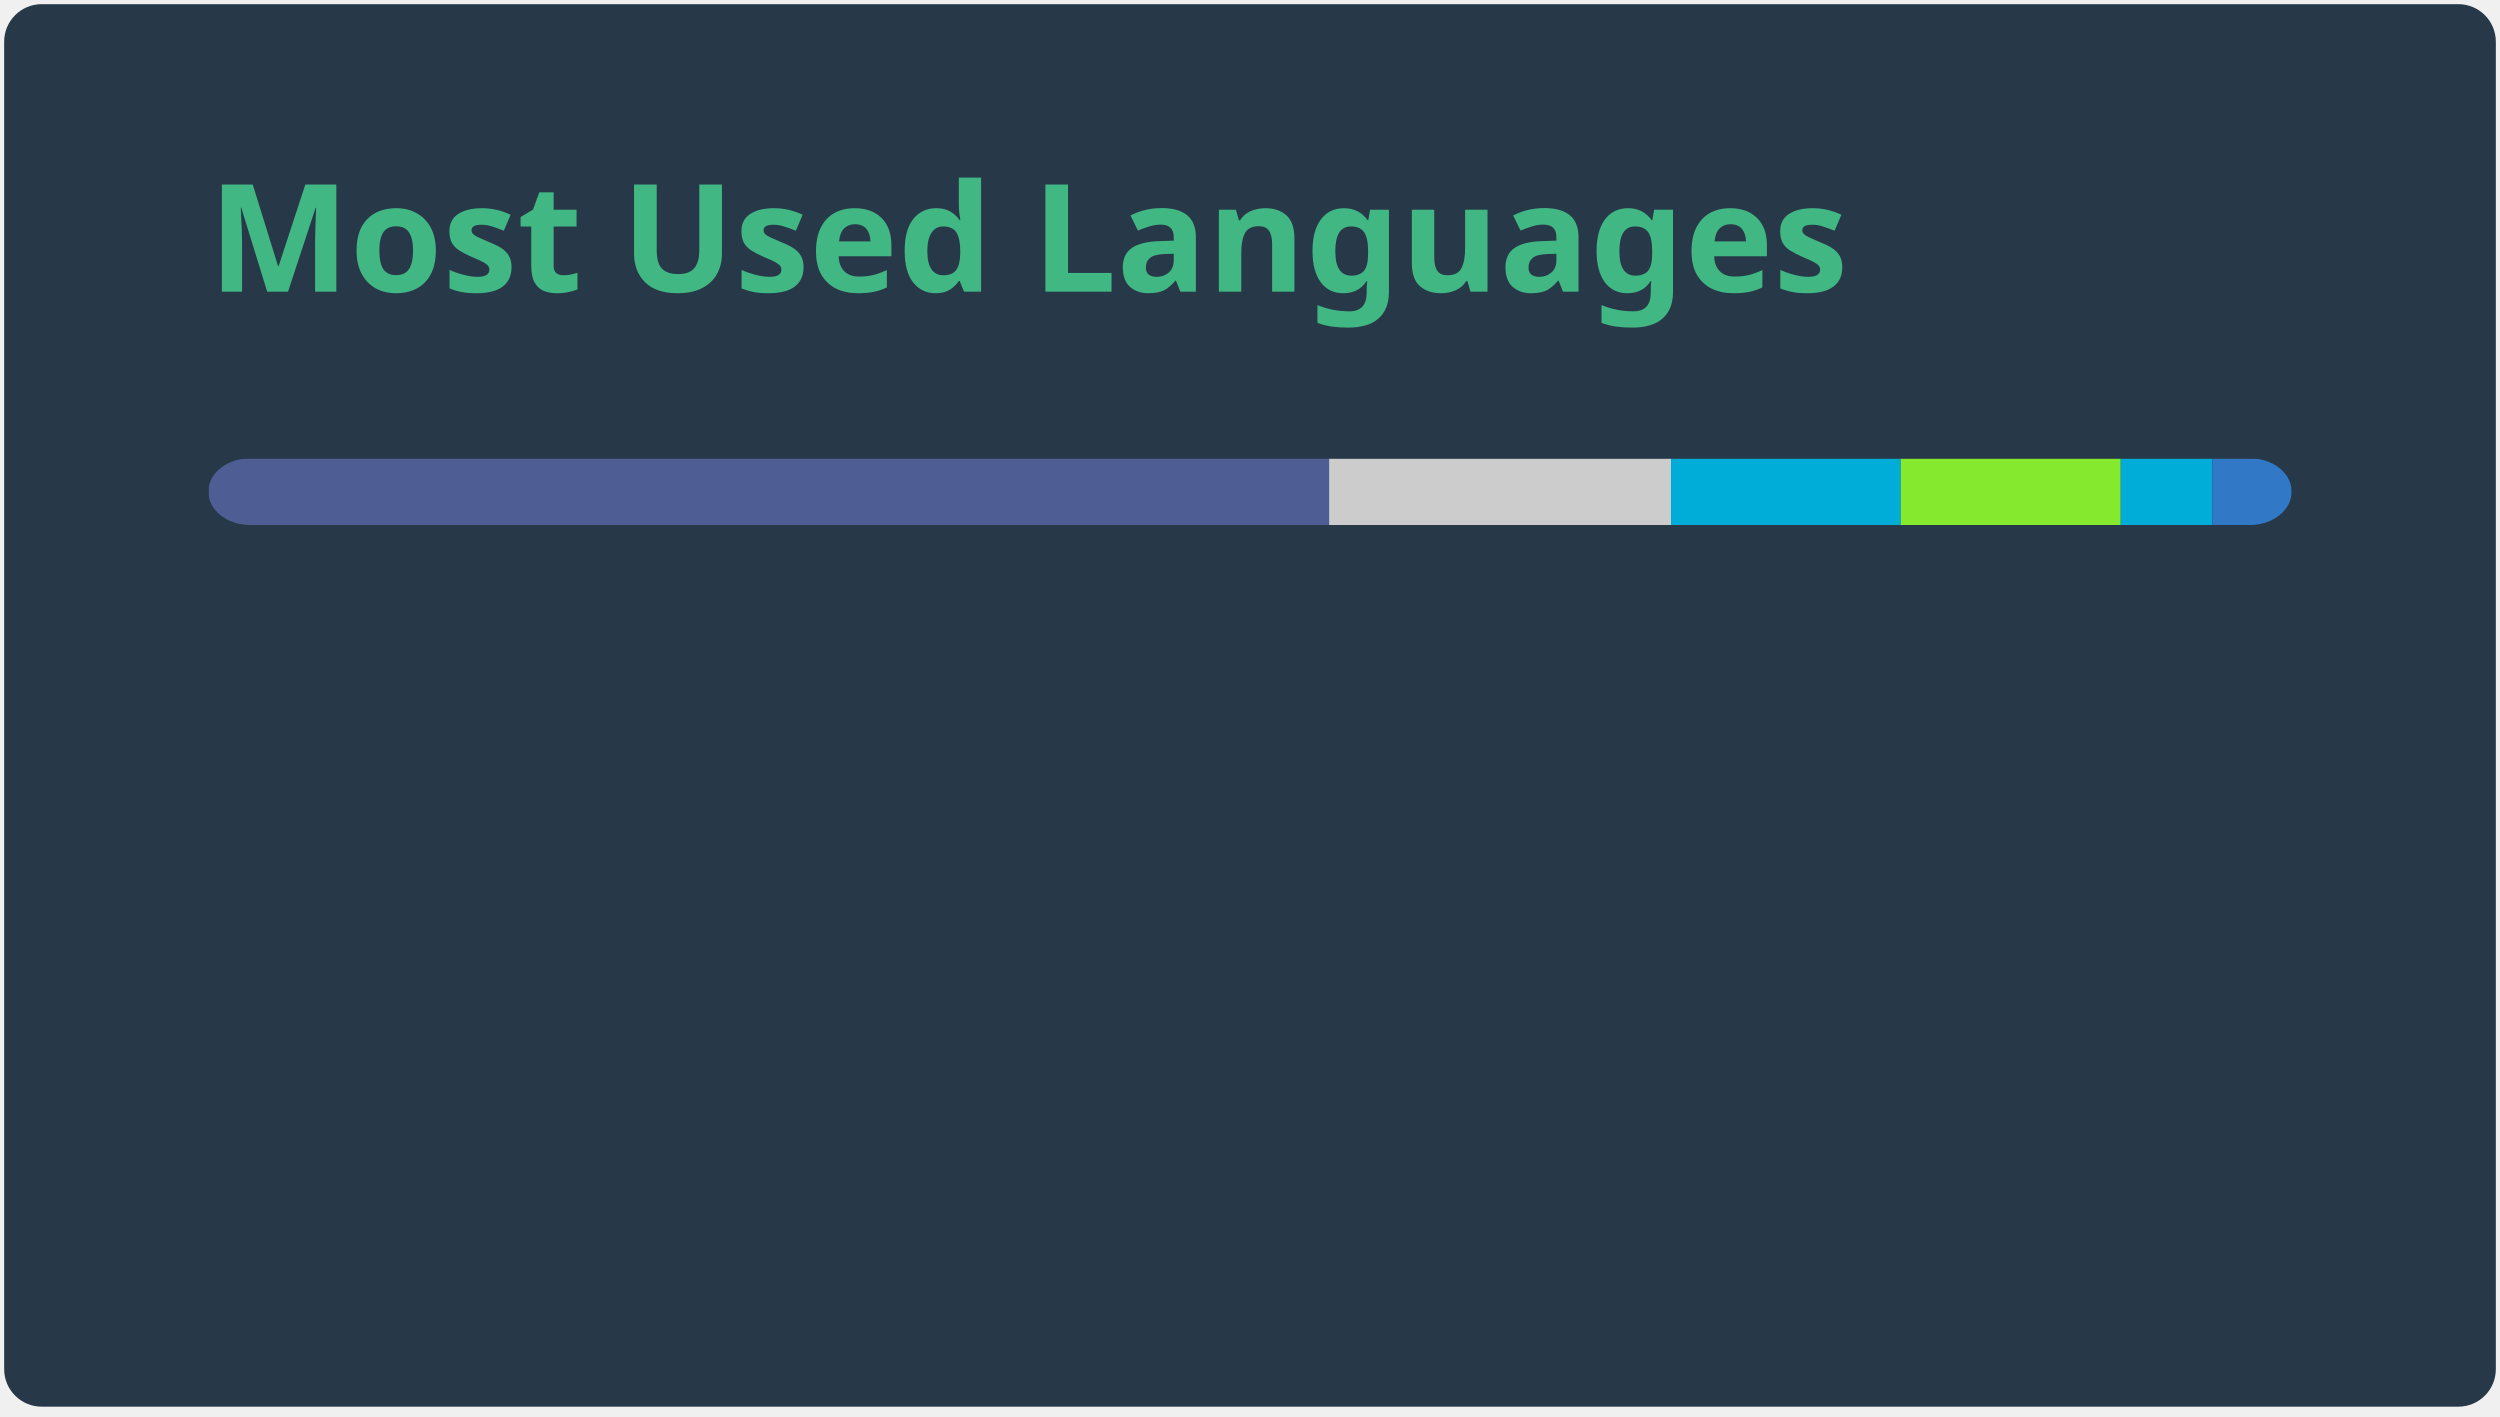
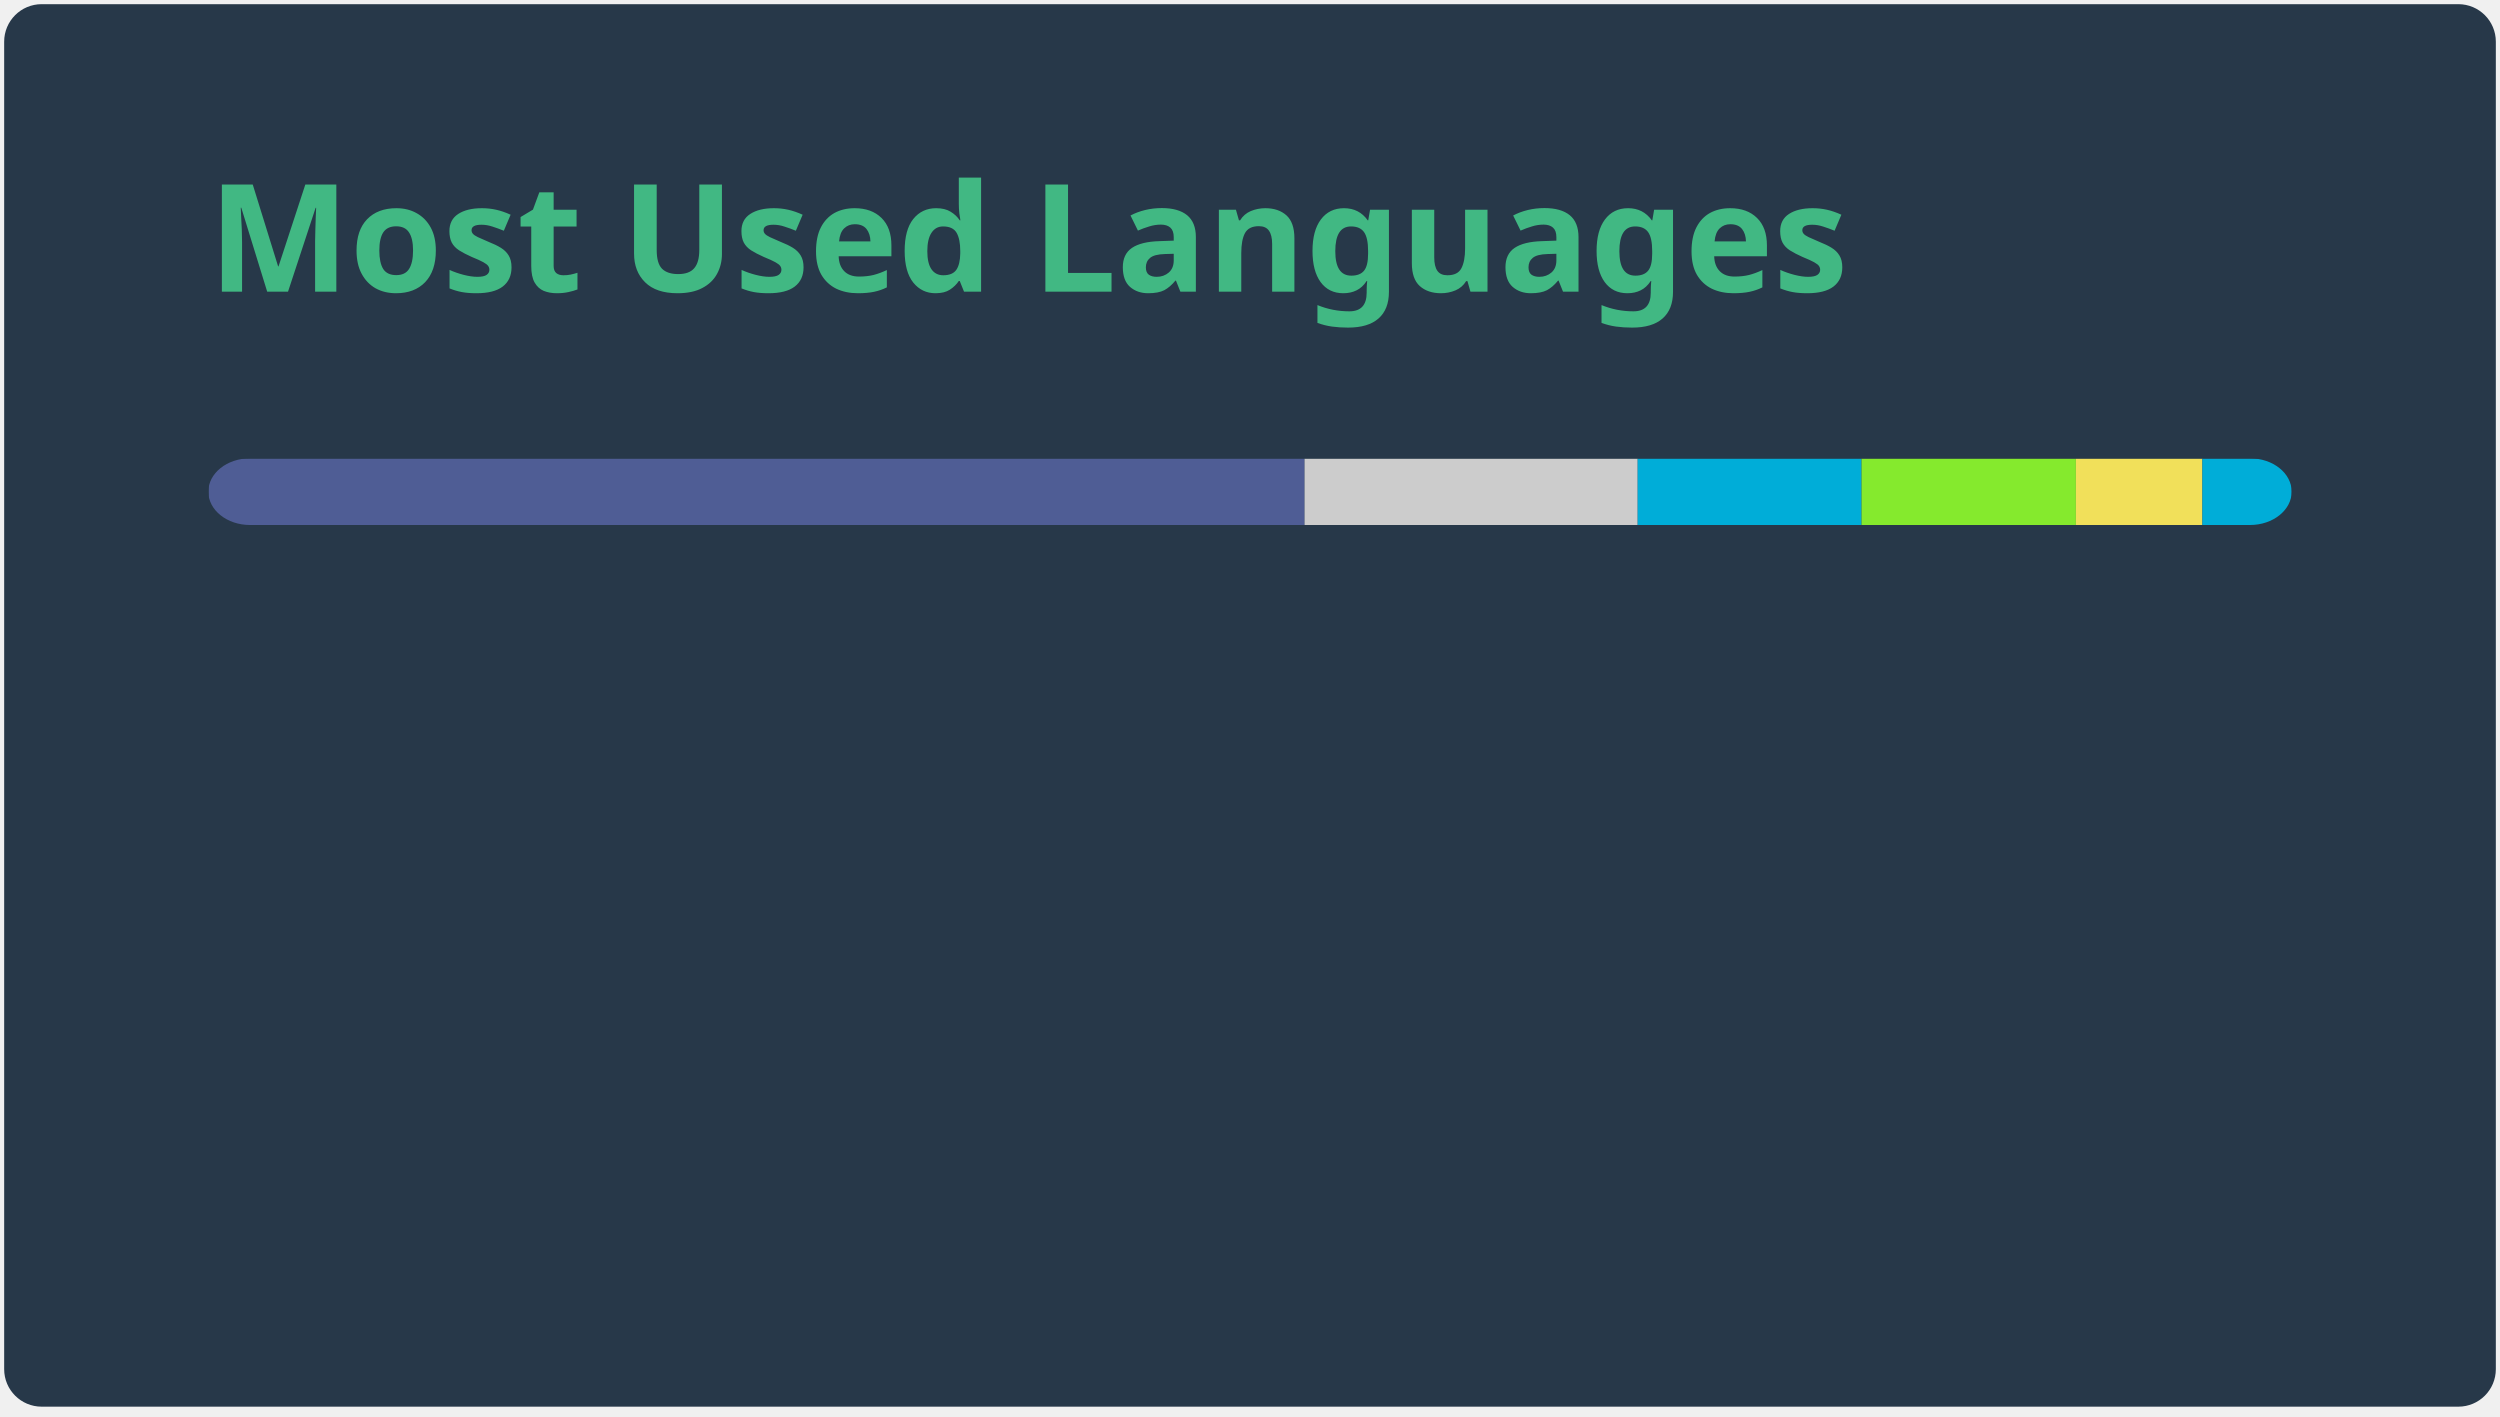
<svg xmlns="http://www.w3.org/2000/svg" width="300" height="170" viewBox="0 0 300 170" fill="none" role="img" aria-labelledby="descId">
  <style>
        .header {
            font: 600 18px 'Segoe UI', Ubuntu, Sans-Serif;
            fill: #41b883;
            animation: fadeInAnimation 0.8s ease-in-out forwards;
        }
        @supports(-moz-appearance: auto) {
             
            .header { font-size: 15.5px; }
        }

        @keyframes slideInAnimation {
            from {
                width: 0;
            }
            to {
                width: calc(100%-100px);
            }
        }
        @keyframes growWidthAnimation {
            from {
                width: 0;
            }
            to {
                width: 100%;
            }
        }
        .stat {
            font: 600 14px 'Segoe UI', Ubuntu, "Helvetica Neue", Sans-Serif; fill: #fffefe;
        }
        @supports(-moz-appearance: auto) {
             
            .stat { font-size:12px; }
        }
        .bold { font-weight: 700 }
        .lang-name {
            font: 400 11px "Segoe UI", Ubuntu, Sans-Serif;
            fill: #fffefe;
        }
        .stagger {
            opacity: 0;
            animation: fadeInAnimation 0.3s ease-in-out forwards;
        }
        #rect-mask rect{
            animation: slideInAnimation 1s ease-in-out forwards;
        }
        .lang-progress{
            animation: growWidthAnimation 0.6s ease-in-out forwards;
        }



         
        @keyframes scaleInAnimation {
            from {
                transform: translate(-5px, 5px) scale(0);
            }
            to {
                transform: translate(-5px, 5px) scale(1);
            }
        }
        @keyframes fadeInAnimation {
            from {
                opacity: 0;
            }
            to {
                opacity: 1;
            }
        }
    </style>
  <rect x="0.5" y="0.5" rx="4.5" height="99%" stroke="#e4e2e2" width="299" fill="#273849" stroke-opacity="0" />
  <g transform="translate(25, 35)">
    <g transform="translate(0, 0)">
      <text x="0" y="0" class="header">Most Used Languages</text>
    </g>
  </g>
  <g transform="translate(0, 55)">
    <svg x="25">
      <mask id="rect-mask">
        <rect x="0" y="0" width="250" height="8" fill="white" rx="5" />
      </mask>
-       <rect mask="url(#rect-mask)" x="0" y="0" width="134.496" height="8" fill="#4F5D95" />
-       <rect mask="url(#rect-mask)" x="134.496" y="0" width="41.029" height="8" fill="#cccccc" />
-       <rect mask="url(#rect-mask)" x="175.525" y="0" width="27.56" height="8" fill="#00ADD8" />
-       <rect mask="url(#rect-mask)" x="203.085" y="0" width="26.404" height="8" fill="#85ea2d" />
-       <rect mask="url(#rect-mask)" x="229.489" y="0" width="10.996" height="8" fill="#00ADD8" />
-       <rect mask="url(#rect-mask)" x="240.485" y="0" width="9.515" height="8" fill="#3178c6" />
+       <rect mask="url(#rect-mask)" x="0" y="0" width="131.545" height="8" fill="#4F5D95" />
+       <rect mask="url(#rect-mask)" x="131.545" y="0" width="39.979" height="8" fill="#cccccc" />
+       <rect mask="url(#rect-mask)" x="171.525" y="0" width="26.855" height="8" fill="#00ADD8" />
+       <rect mask="url(#rect-mask)" x="198.38" y="0" width="25.729" height="8" fill="#85ea2d" />
+       <rect mask="url(#rect-mask)" x="224.109" y="0" width="15.177" height="8" fill="#f1e05a" />
+       <rect mask="url(#rect-mask)" x="239.285" y="0" width="10.715" height="8" fill="#00ADD8" />
      <g transform="translate(0, 25)">
        <g transform="translate(0, 0)">
          <g transform="translate(0, 0)">
            <g class="stagger" style="animation-delay: 450ms">
              <circle cx="5" cy="6" r="5" fill="#4F5D95" />
              <text x="15" y="10" class="lang-name">
-                                     PHP 53.80%
+                                     PHP 52.62%
                                </text>
            </g>
          </g>
          <g transform="translate(0, 25)">
            <g class="stagger" style="animation-delay: 600ms">
              <circle cx="5" cy="6" r="5" fill="#cccccc" />
              <text x="15" y="10" class="lang-name">
-                                     Gettext Catalog 16.41%
+                                     Gettext Catalog 15.99%
                                </text>
            </g>
          </g>
          <g transform="translate(0, 50)">
            <g class="stagger" style="animation-delay: 750ms">
              <circle cx="5" cy="6" r="5" fill="#00ADD8" />
              <text x="15" y="10" class="lang-name">
-                                     Go 11.02%
+                                     Go 10.74%
                                </text>
            </g>
          </g>
        </g>
        <g transform="translate(150, 0)">
          <g transform="translate(0, 0)">
            <g class="stagger" style="animation-delay: 450ms">
              <circle cx="5" cy="6" r="5" fill="#85ea2d" />
              <text x="15" y="10" class="lang-name">
-                                     OASv3-yaml 10.56%
+                                     OASv2-yaml 10.29%
                                </text>
            </g>
          </g>
          <g transform="translate(0, 25)">
            <g class="stagger" style="animation-delay: 600ms">
-               <circle cx="5" cy="6" r="5" fill="#00ADD8" />
+               <circle cx="5" cy="6" r="5" fill="#f1e05a" />
              <text x="15" y="10" class="lang-name">
-                                     Go Template 4.40%
+                                     JavaScript 6.07%
                                </text>
            </g>
          </g>
          <g transform="translate(0, 50)">
            <g class="stagger" style="animation-delay: 750ms">
-               <circle cx="5" cy="6" r="5" fill="#3178c6" />
+               <circle cx="5" cy="6" r="5" fill="#00ADD8" />
              <text x="15" y="10" class="lang-name">
-                                     TypeScript 3.81%
+                                     Go Template 4.29%
                                </text>
            </g>
          </g>
        </g>
      </g>
    </svg>
  </g>
</svg>
